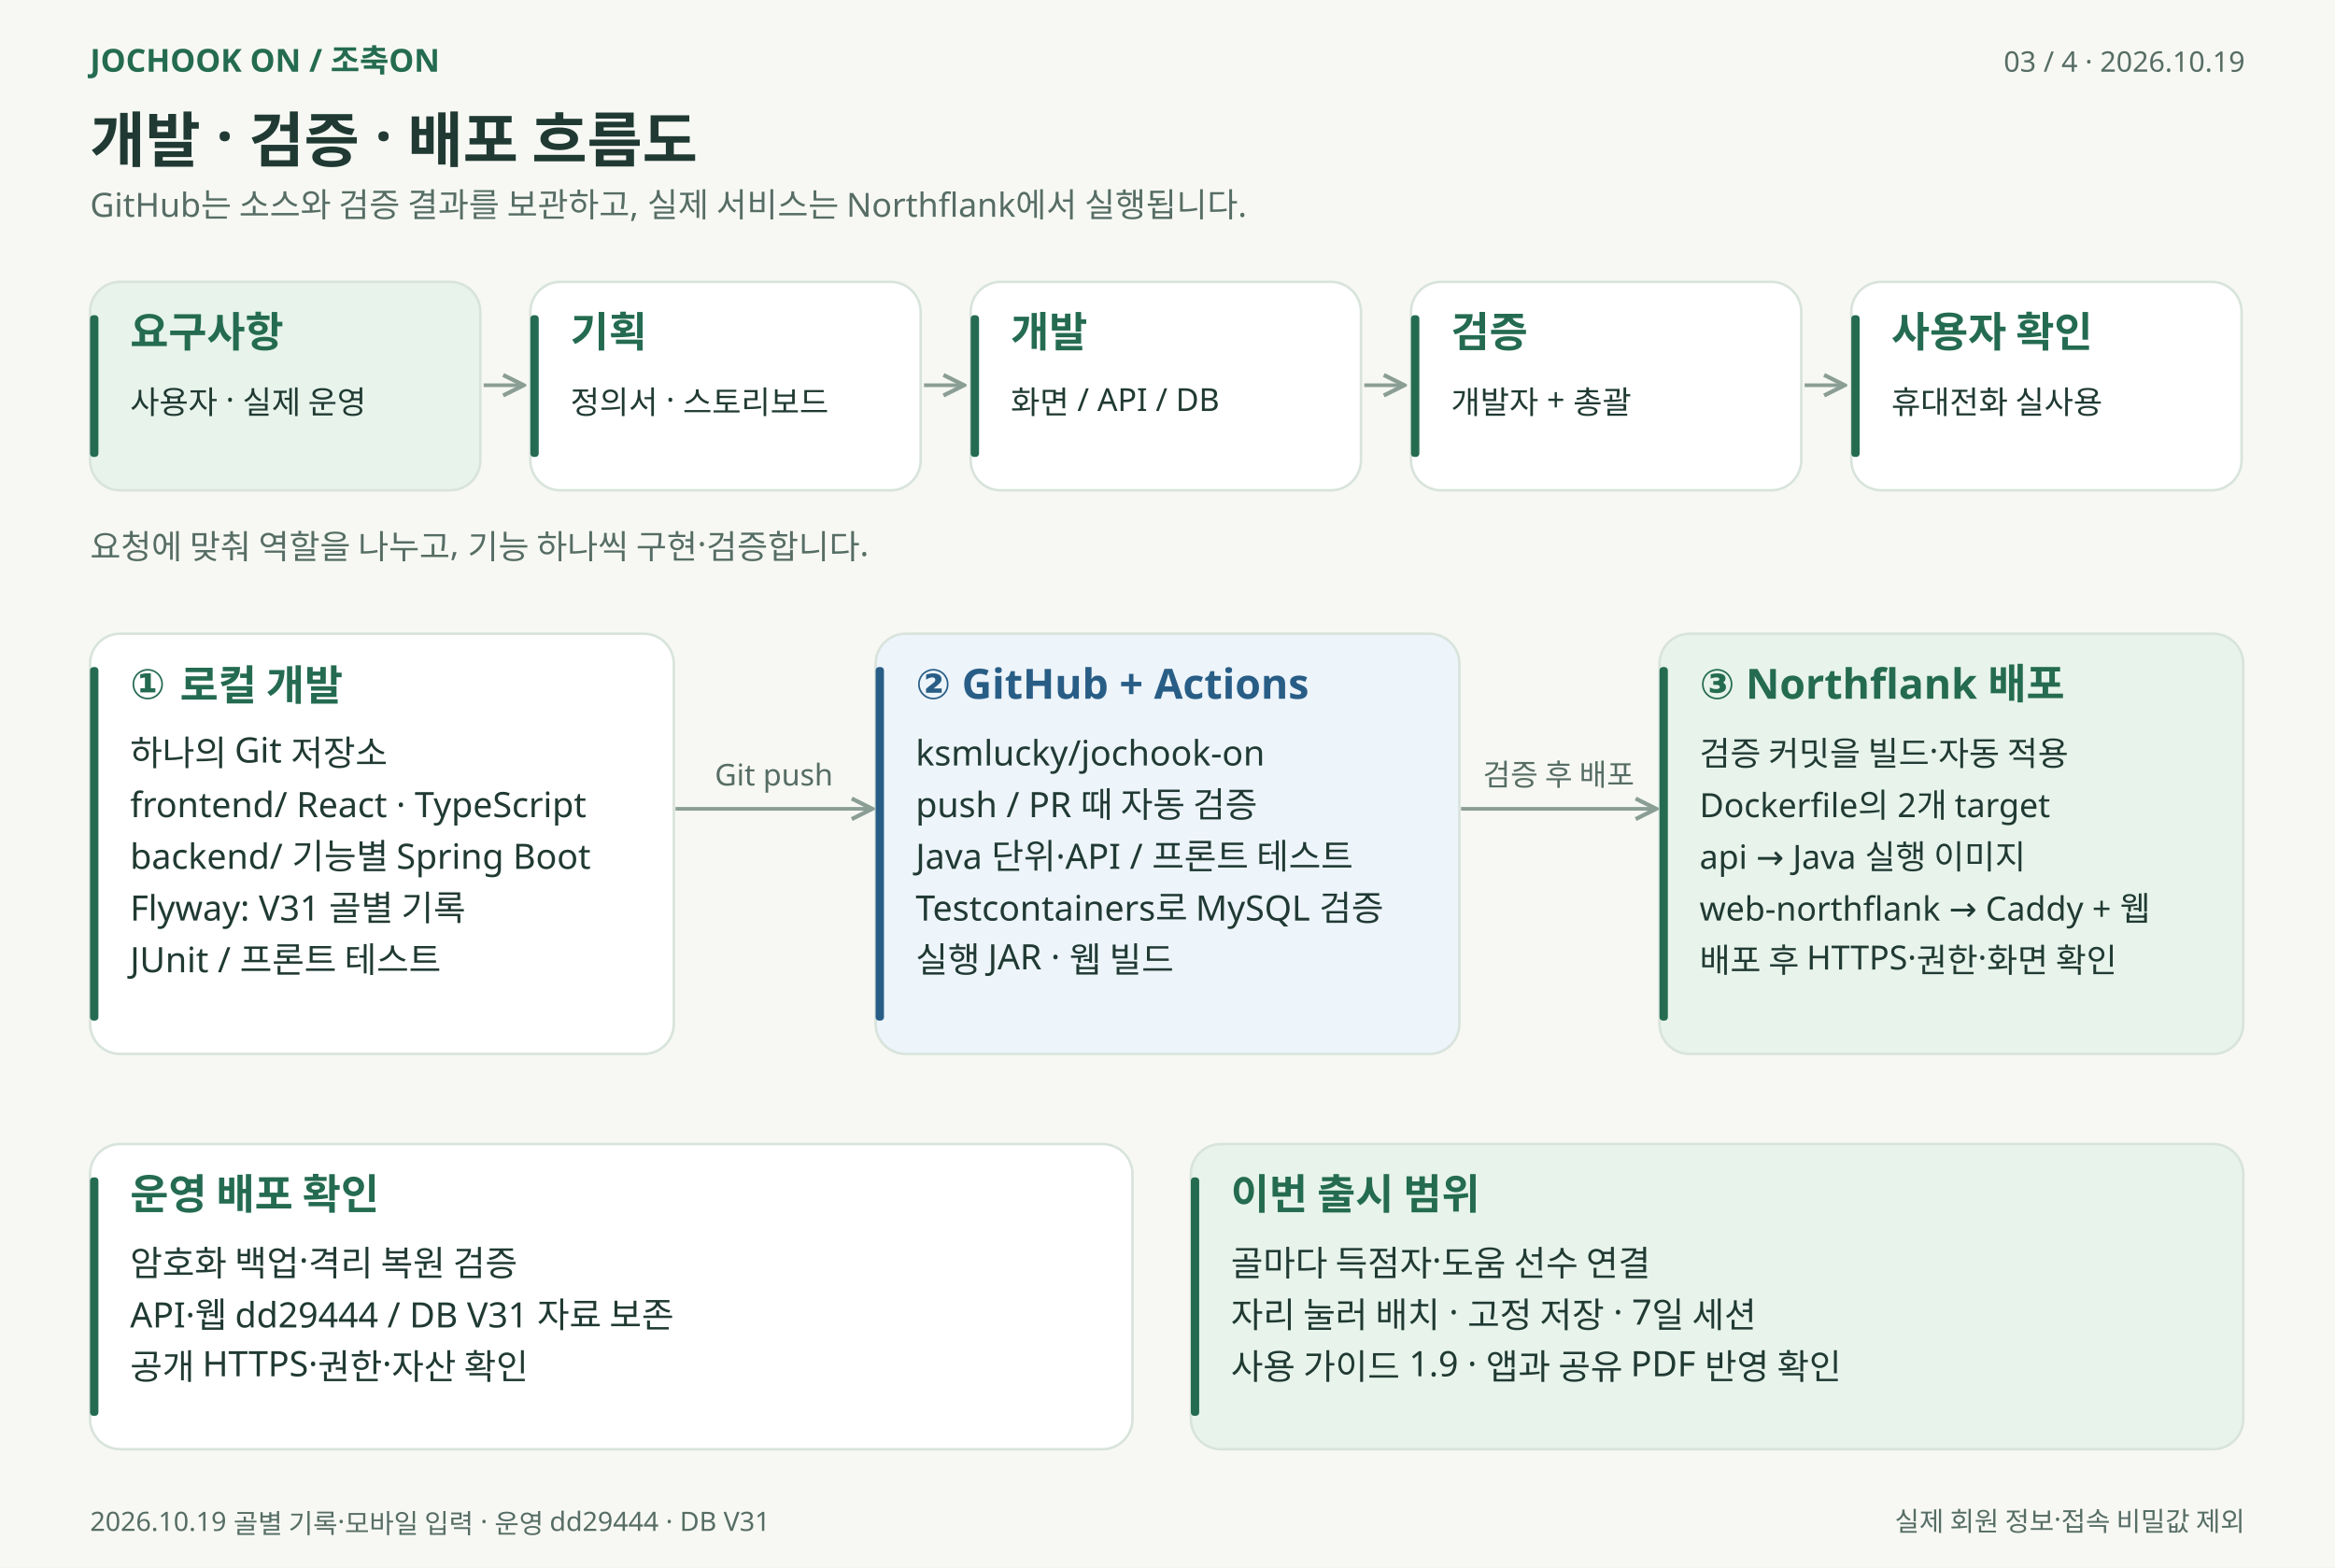
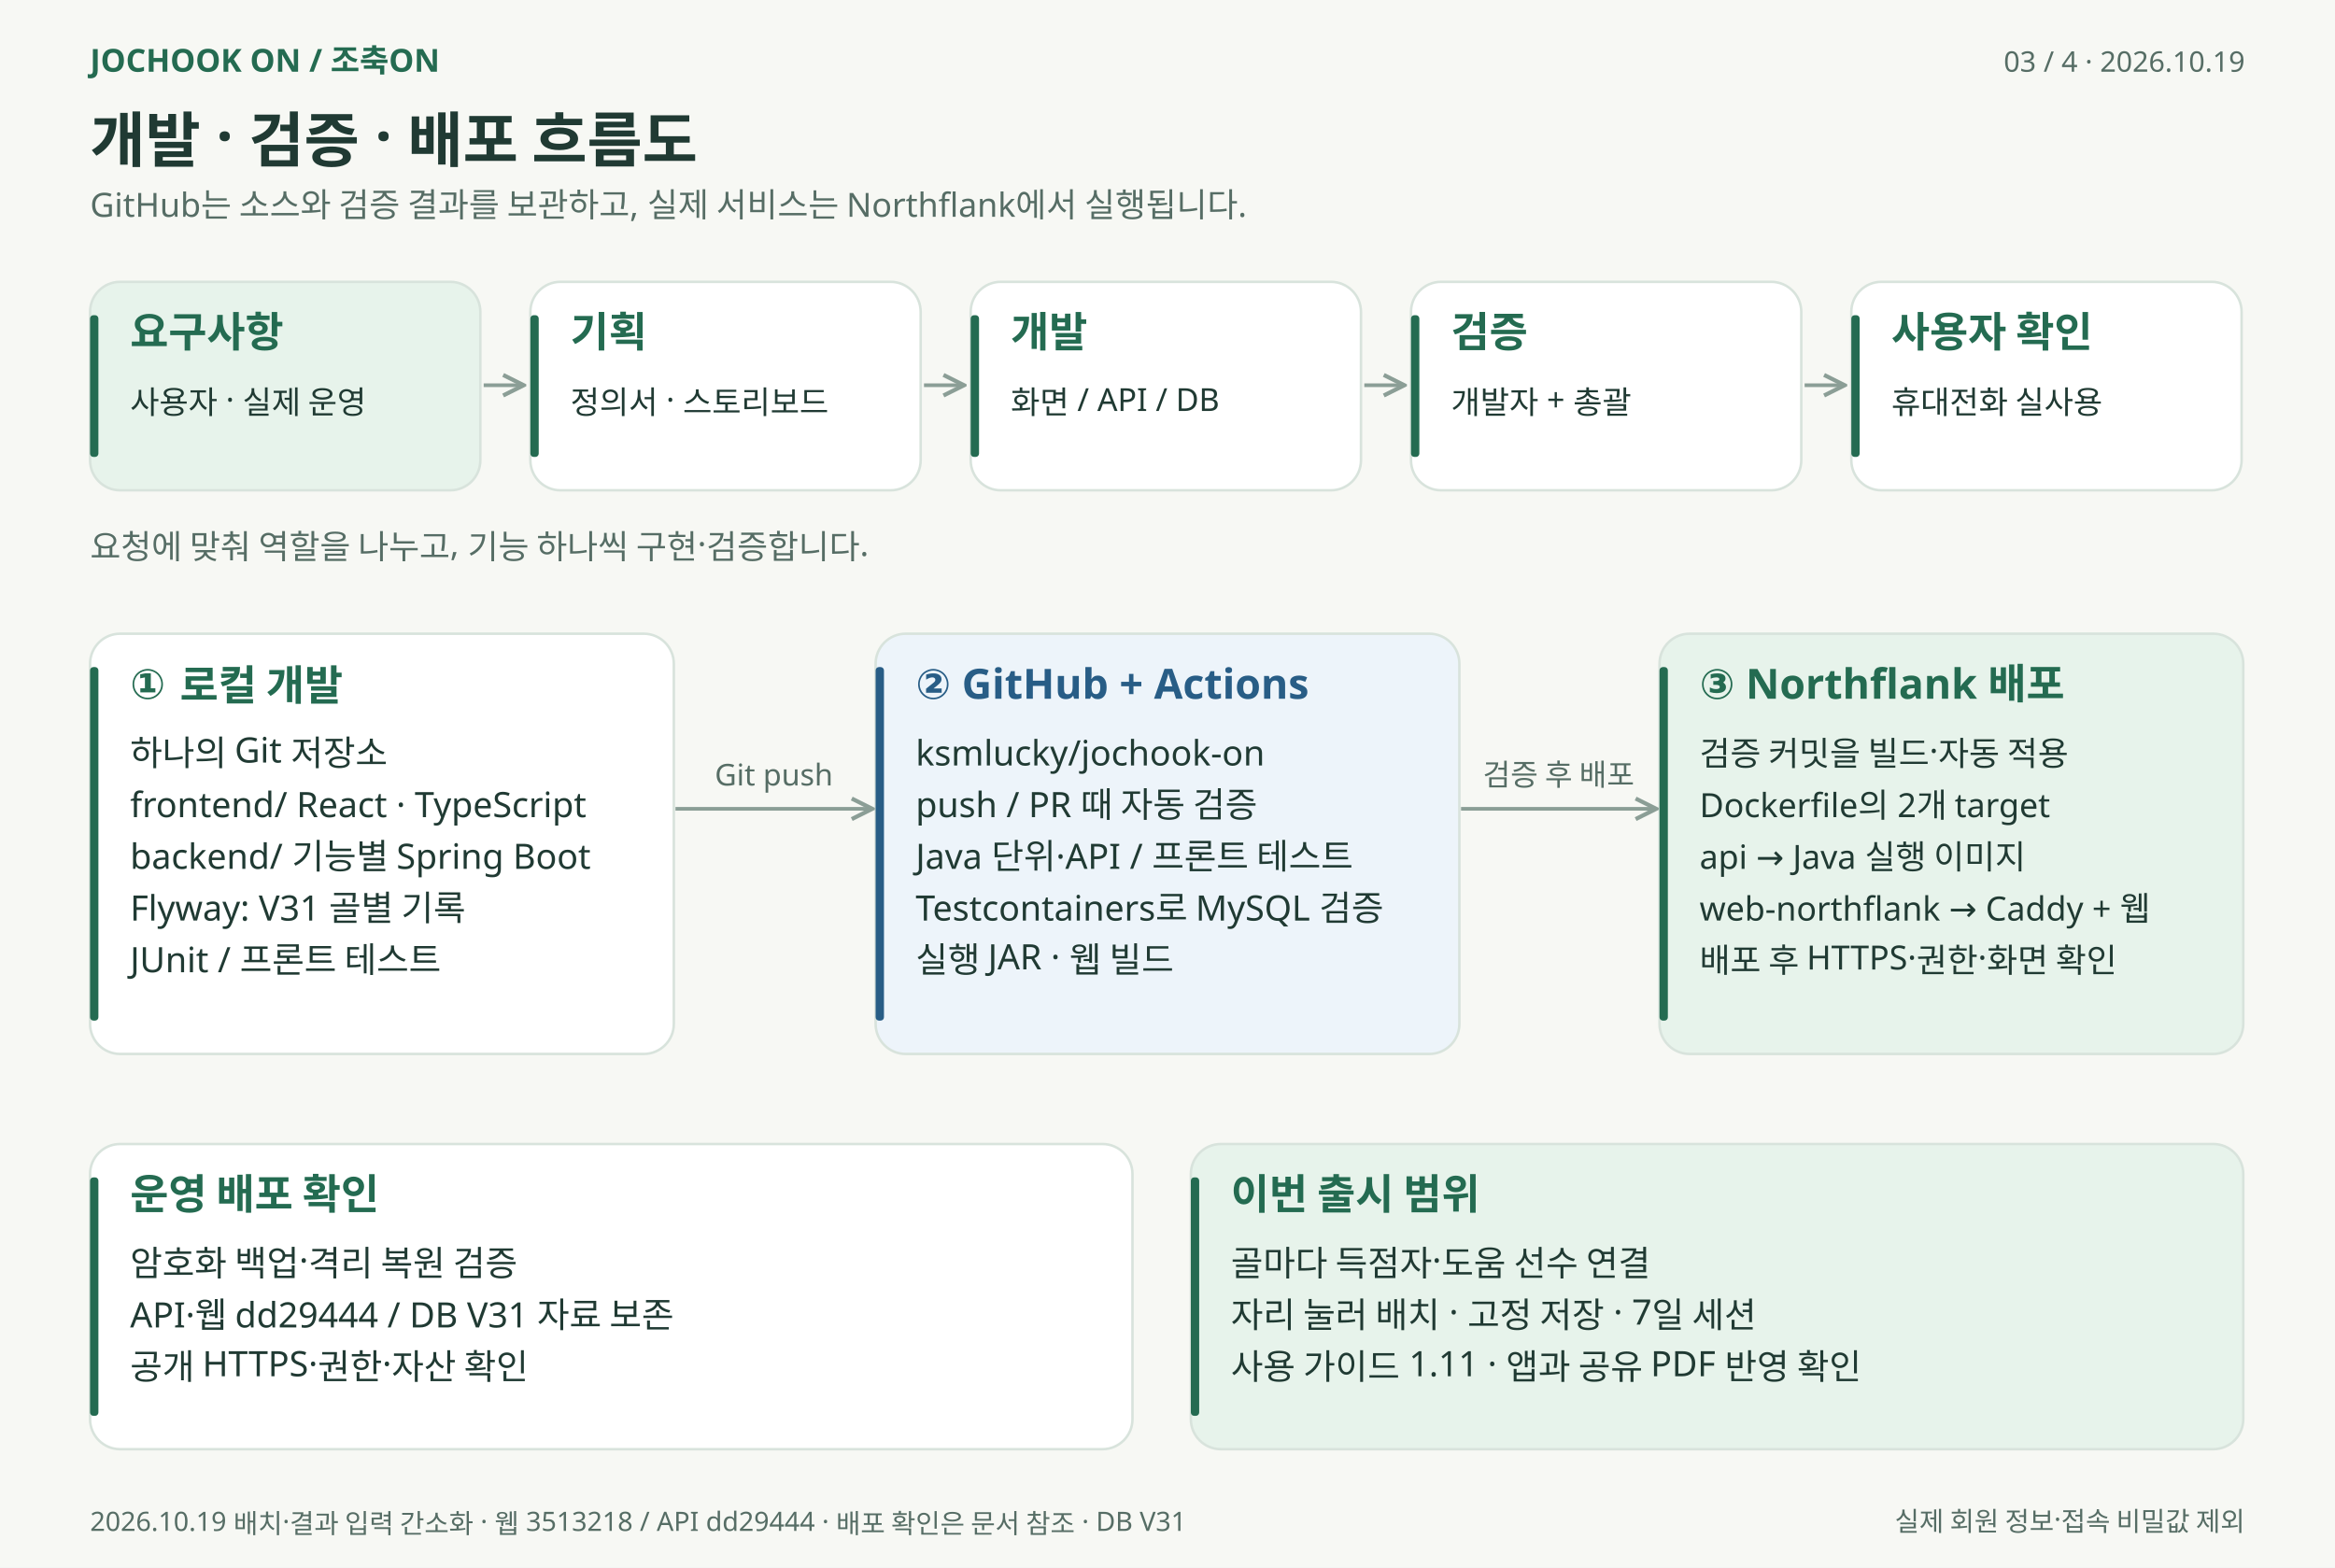
<svg xmlns="http://www.w3.org/2000/svg" width="1400" height="940" viewBox="0 0 1400 940" role="img" aria-labelledby="title desc">
  <defs>
    <marker id="arrow" viewBox="0 0 10 10" refX="9" refY="5" markerWidth="7" markerHeight="7" orient="auto-start-reverse">
      <path d="M 1 1 L 9 5 L 1 9" fill="none" stroke="#8b9e96" stroke-width="1.6" />
    </marker>
  </defs>
  <g font-family="Malgun Gothic, Apple SD Gothic Neo, Noto Sans KR, sans-serif">
    <rect width="1400" height="940" fill="#f7f8f4" />
    <text x="54" y="43" font-size="19" fill="#246b51" font-weight="600" text-anchor="start">JOCHOOK ON  /  조축ON</text>
    <text x="1346" y="43" font-size="17" fill="#566d65" font-weight="400" text-anchor="end">03 / 4   ·   2026.10.19</text>
    <text x="54" y="97" font-size="36" fill="#203a33" font-weight="700" text-anchor="start">개발 · 검증 · 배포 흐름도</text>
    <text x="54" y="130" font-size="20" fill="#566d65" font-weight="400" text-anchor="start">GitHub는 소스와 검증 결과를 보관하고, 실제 서비스는 Northflank에서 실행됩니다.</text>
    <rect x="54" y="169" width="234" height="125" rx="18" fill="#e7f3eb" stroke="#d8e3dc" stroke-width="1.5" />
    <rect x="54" y="189" width="5" height="85" rx="2" fill="#246b51" />
    <text x="78" y="208" font-size="25" fill="#246b51" font-weight="600" text-anchor="start">요구사항</text>
    <text x="78" y="248" font-size="19" fill="#203a33" font-weight="400" text-anchor="start">사용자 · 실제 운영</text>
    <path d="M 290 231 L 314 231" fill="none" stroke="#8b9e96" stroke-width="2.2" marker-end="url(#arrow)" />
    <rect x="318" y="169" width="234" height="125" rx="18" fill="#ffffff" stroke="#d8e3dc" stroke-width="1.5" />
    <rect x="318" y="189" width="5" height="85" rx="2" fill="#246b51" />
    <text x="342" y="208" font-size="25" fill="#246b51" font-weight="600" text-anchor="start">기획</text>
    <text x="342" y="248" font-size="19" fill="#203a33" font-weight="400" text-anchor="start">정의서 · 스토리보드</text>
    <path d="M 554 231 L 578 231" fill="none" stroke="#8b9e96" stroke-width="2.2" marker-end="url(#arrow)" />
    <rect x="582" y="169" width="234" height="125" rx="18" fill="#ffffff" stroke="#d8e3dc" stroke-width="1.5" />
    <rect x="582" y="189" width="5" height="85" rx="2" fill="#246b51" />
    <text x="606" y="208" font-size="25" fill="#246b51" font-weight="600" text-anchor="start">개발</text>
    <text x="606" y="248" font-size="19" fill="#203a33" font-weight="400" text-anchor="start">화면 / API / DB</text>
    <path d="M 818 231 L 842 231" fill="none" stroke="#8b9e96" stroke-width="2.2" marker-end="url(#arrow)" />
    <rect x="846" y="169" width="234" height="125" rx="18" fill="#ffffff" stroke="#d8e3dc" stroke-width="1.5" />
    <rect x="846" y="189" width="5" height="85" rx="2" fill="#246b51" />
    <text x="870" y="208" font-size="25" fill="#246b51" font-weight="600" text-anchor="start">검증</text>
    <text x="870" y="248" font-size="19" fill="#203a33" font-weight="400" text-anchor="start">개발자 + 총괄</text>
    <path d="M 1082 231 L 1106 231" fill="none" stroke="#8b9e96" stroke-width="2.2" marker-end="url(#arrow)" />
    <rect x="1110" y="169" width="234" height="125" rx="18" fill="#ffffff" stroke="#d8e3dc" stroke-width="1.5" />
    <rect x="1110" y="189" width="5" height="85" rx="2" fill="#246b51" />
    <text x="1134" y="208" font-size="25" fill="#246b51" font-weight="600" text-anchor="start">사용자 확인</text>
    <text x="1134" y="248" font-size="19" fill="#203a33" font-weight="400" text-anchor="start">휴대전화 실사용</text>
    <text x="54" y="335" font-size="20" fill="#566d65" font-weight="400" text-anchor="start">요청에 맞춰 역할을 나누고, 기능 하나씩 구현·검증합니다.</text>
    <rect x="54" y="380" width="350" height="252" rx="18" fill="#ffffff" stroke="#d8e3dc" stroke-width="1.5" />
    <rect x="54" y="400" width="5" height="212" rx="2" fill="#246b51" />
    <text x="78" y="419" font-size="25" fill="#246b51" font-weight="600" text-anchor="start">① 로컬 개발</text>
    <text x="78" y="459" font-size="21" fill="#203a33" font-weight="400" text-anchor="start">하나의 Git 저장소</text>
    <text x="78" y="490" font-size="21" fill="#203a33" font-weight="400" text-anchor="start">frontend/  React · TypeScript</text>
    <text x="78" y="521" font-size="21" fill="#203a33" font-weight="400" text-anchor="start">backend/  기능별 Spring Boot</text>
    <text x="78" y="552" font-size="21" fill="#203a33" font-weight="400" text-anchor="start">Flyway: V31 골별 기록</text>
    <text x="78" y="583" font-size="21" fill="#203a33" font-weight="400" text-anchor="start">JUnit / 프론트 테스트</text>
    <rect x="525" y="380" width="350" height="252" rx="18" fill="#edf4fa" stroke="#d8e3dc" stroke-width="1.5" />
    <rect x="525" y="400" width="5" height="212" rx="2" fill="#285d86" />
    <text x="549" y="419" font-size="25" fill="#285d86" font-weight="600" text-anchor="start">② GitHub + Actions</text>
    <text x="549" y="459" font-size="21" fill="#203a33" font-weight="400" text-anchor="start">ksmlucky/jochook-on</text>
    <text x="549" y="490" font-size="21" fill="#203a33" font-weight="400" text-anchor="start">push / PR 때 자동 검증</text>
    <text x="549" y="521" font-size="21" fill="#203a33" font-weight="400" text-anchor="start">Java 단위·API / 프론트 테스트</text>
    <text x="549" y="552" font-size="21" fill="#203a33" font-weight="400" text-anchor="start">Testcontainers로 MySQL 검증</text>
    <text x="549" y="583" font-size="21" fill="#203a33" font-weight="400" text-anchor="start">실행 JAR · 웹 빌드</text>
    <rect x="995" y="380" width="350" height="252" rx="18" fill="#e7f3eb" stroke="#d8e3dc" stroke-width="1.5" />
    <rect x="995" y="400" width="5" height="212" rx="2" fill="#246b51" />
    <text x="1019" y="419" font-size="25" fill="#246b51" font-weight="600" text-anchor="start">③ Northflank 배포</text>
    <text x="1019" y="459" font-size="20" fill="#203a33" font-weight="400" text-anchor="start">검증 커밋을 빌드·자동 적용</text>
    <text x="1019" y="490" font-size="20" fill="#203a33" font-weight="400" text-anchor="start">Dockerfile의 2개 target</text>
    <text x="1019" y="521" font-size="20" fill="#203a33" font-weight="400" text-anchor="start">api → Java 실행 이미지</text>
    <text x="1019" y="552" font-size="20" fill="#203a33" font-weight="400" text-anchor="start">web-northflank → Caddy + 웹</text>
    <text x="1019" y="583" font-size="20" fill="#203a33" font-weight="400" text-anchor="start">배포 후 HTTPS·권한·화면 확인</text>
    <path d="M 405 485 L 523 485" fill="none" stroke="#8b9e96" stroke-width="2.2" marker-end="url(#arrow)" />
    <text x="464" y="471" font-size="18" fill="#566d65" font-weight="400" text-anchor="middle">Git push</text>
    <path d="M 876 485 L 993 485" fill="none" stroke="#8b9e96" stroke-width="2.2" marker-end="url(#arrow)" />
    <text x="934.5" y="471" font-size="18" fill="#566d65" font-weight="400" text-anchor="middle">검증 후 배포</text>
    <rect x="54" y="686" width="625" height="183" rx="18" fill="#ffffff" stroke="#d8e3dc" stroke-width="1.5" />
    <rect x="54" y="706" width="5" height="143" rx="2" fill="#246b51" />
    <text x="78" y="725" font-size="25" fill="#246b51" font-weight="600" text-anchor="start">운영 배포 확인</text>
    <text x="78" y="765" font-size="21" fill="#203a33" font-weight="400" text-anchor="start">암호화 백업·격리 복원 검증</text>
    <text x="78" y="796" font-size="21" fill="#203a33" font-weight="400" text-anchor="start">API·웹 dd29444 / DB V31 자료 보존</text>
    <text x="78" y="827" font-size="21" fill="#203a33" font-weight="400" text-anchor="start">공개 HTTPS·권한·자산 확인</text>
    <rect x="714" y="686" width="631" height="183" rx="18" fill="#e7f3eb" stroke="#d8e3dc" stroke-width="1.5" />
    <rect x="714" y="706" width="5" height="143" rx="2" fill="#246b51" />
    <text x="738" y="725" font-size="25" fill="#246b51" font-weight="600" text-anchor="start">이번 출시 범위</text>
    <text x="738" y="765" font-size="21" fill="#203a33" font-weight="400" text-anchor="start">골마다 득점자·도움 선수 연결</text>
    <text x="738" y="796" font-size="21" fill="#203a33" font-weight="400" text-anchor="start">자리 눌러 배치 · 고정 저장 · 7일 세션</text>
-     <text x="738" y="827" font-size="21" fill="#203a33" font-weight="400" text-anchor="start">사용 가이드 1.9 · 앱과 공유 PDF 반영 확인</text>
-     <text x="54" y="918" font-size="16" fill="#566d65" font-weight="400" text-anchor="start">2026.10.19 골별 기록·모바일 입력 · 운영 dd29444 · DB V31</text>
+     <text x="738" y="827" font-size="21" fill="#203a33" font-weight="400" text-anchor="start">사용 가이드 1.11 · 앱과 공유 PDF 반영 확인</text>
+     <text x="54" y="918" font-size="16" fill="#566d65" font-weight="400" text-anchor="start">2026.10.19 배치·결과 입력 간소화 · 웹 3513218 / API dd29444 · 배포 확인은 문서 참조 · DB V31</text>
    <text x="1346" y="918" font-size="16" fill="#566d65" font-weight="400" text-anchor="end">실제 회원 정보·접속 비밀값 제외</text>
  </g>
</svg>
